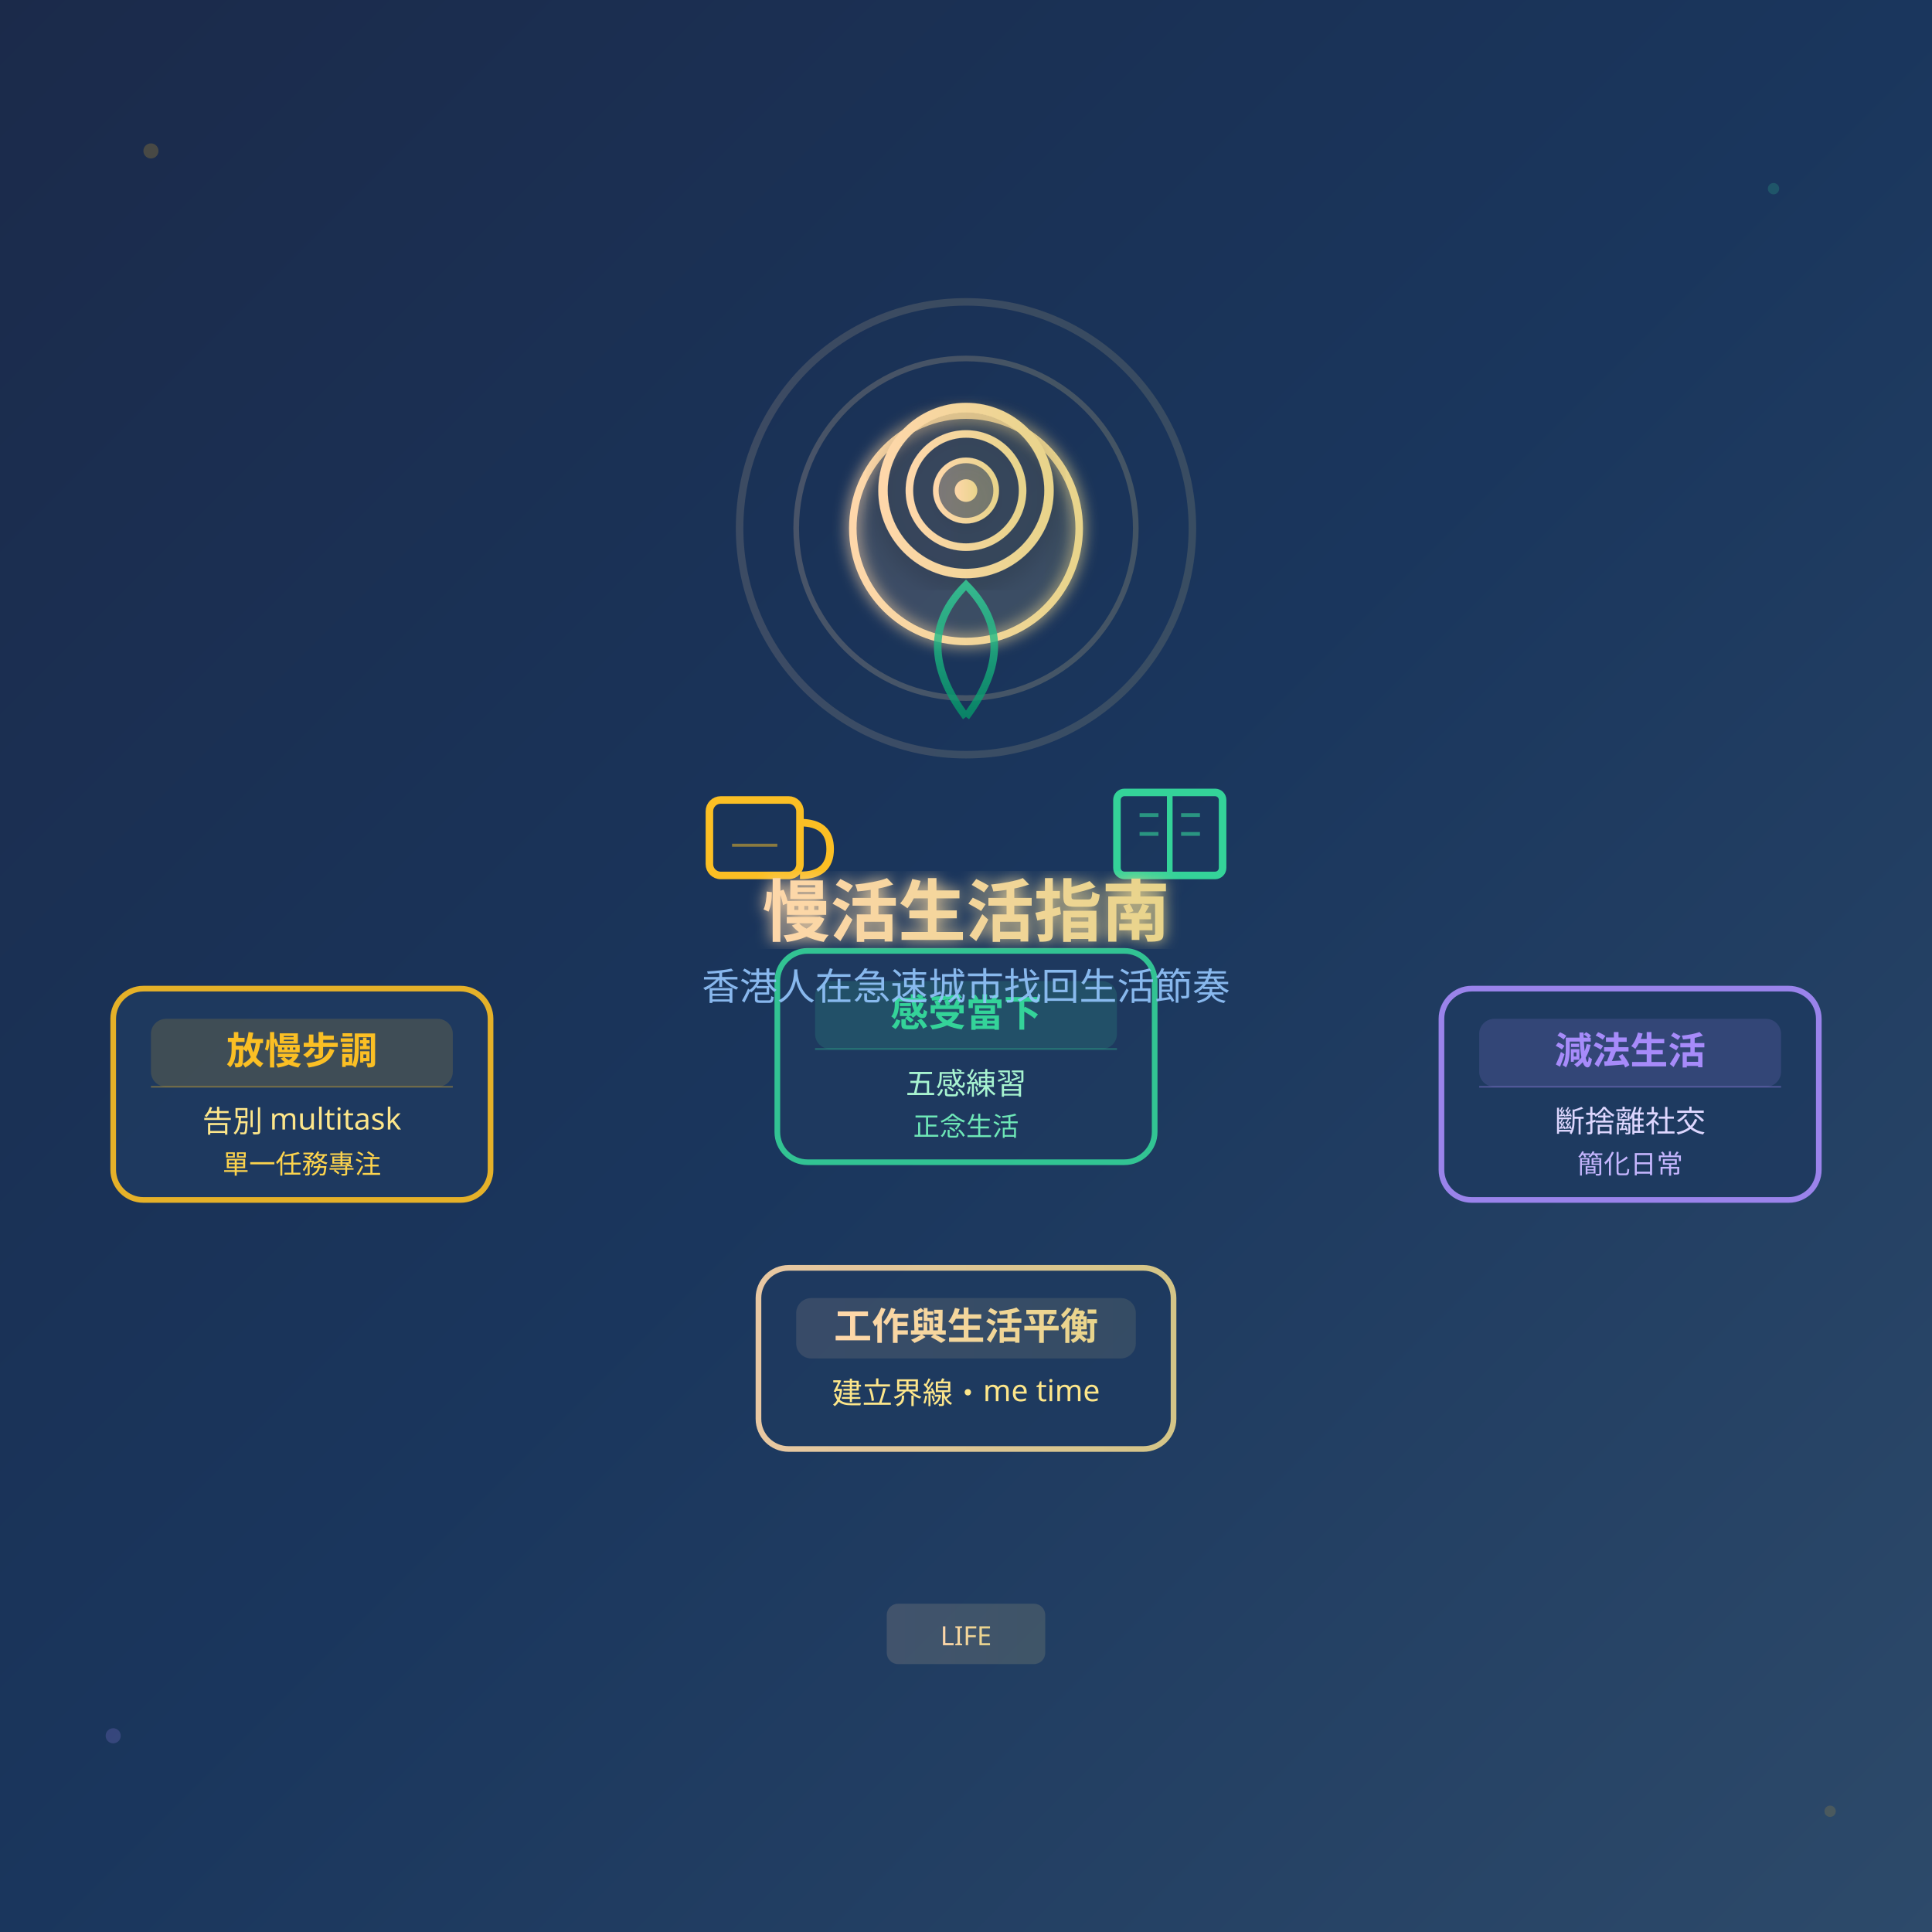
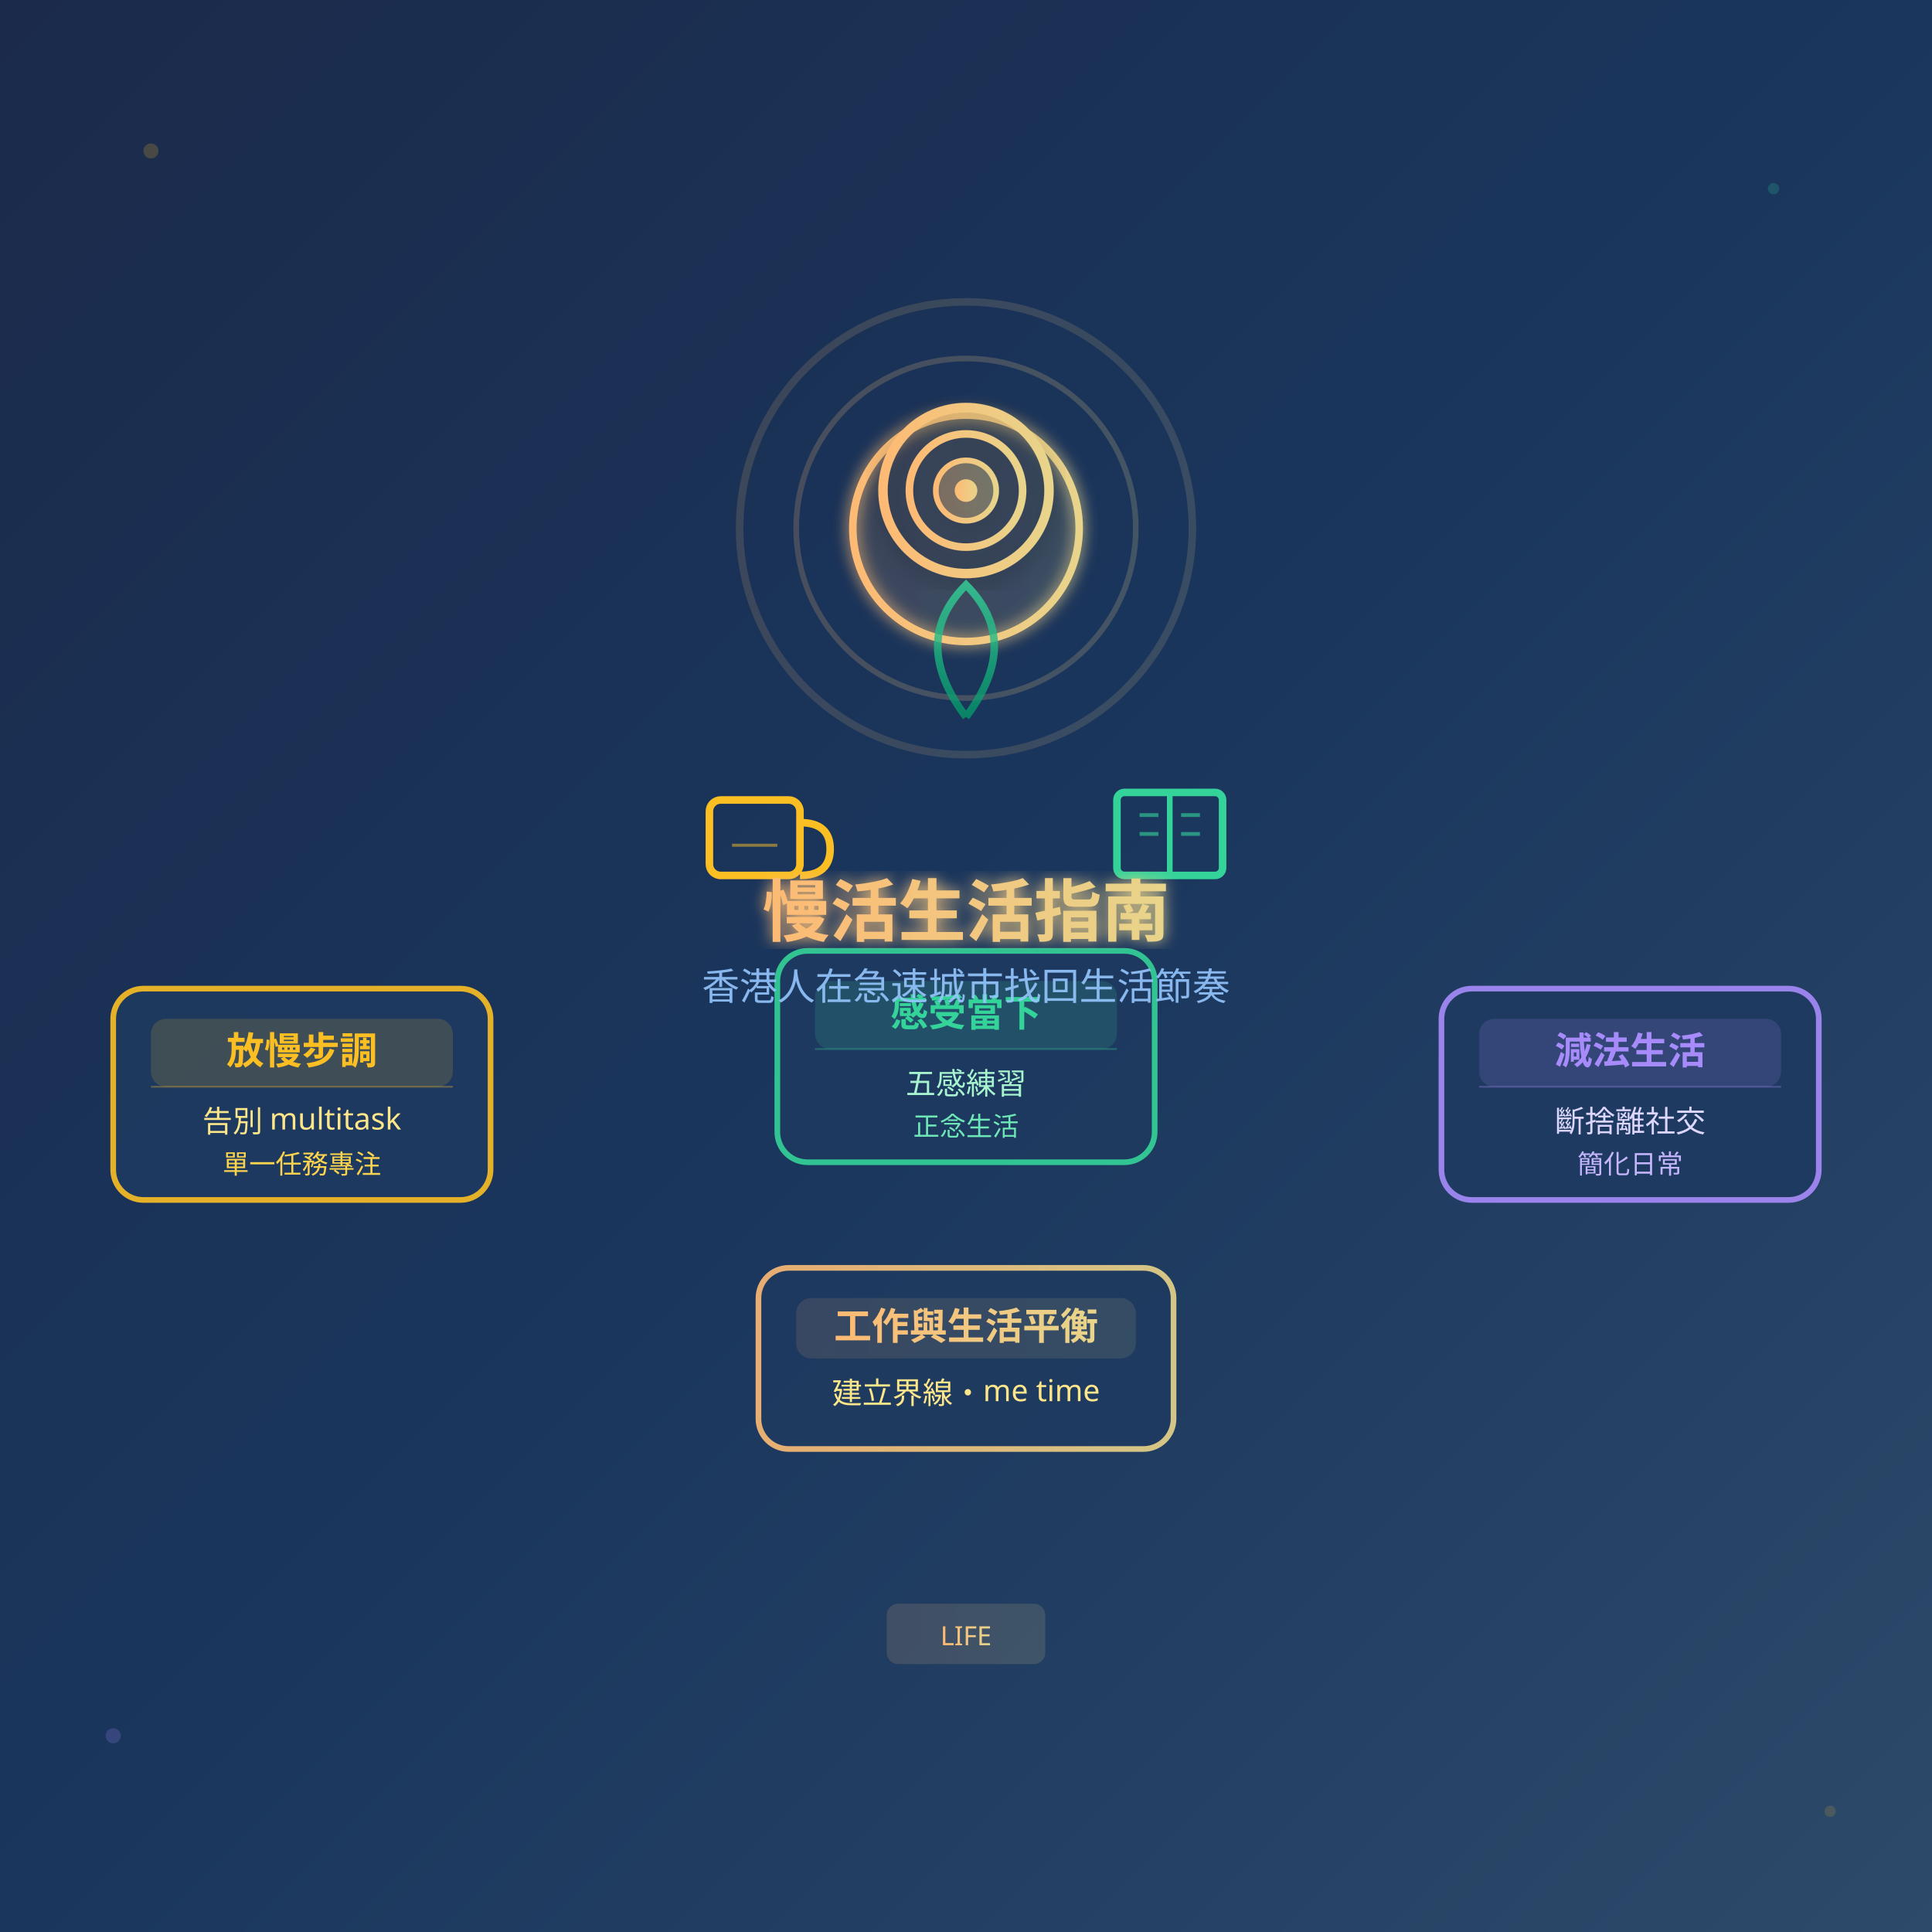
<svg xmlns="http://www.w3.org/2000/svg" viewBox="0 0 512 512" width="512" height="512">
  <defs>
    <linearGradient id="bg" x1="0" y1="0" x2="1" y2="1">
      <stop offset="0%" stop-color="#1B2A4A" />
      <stop offset="50%" stop-color="#1A365D" />
      <stop offset="100%" stop-color="#2D4A6A" />
    </linearGradient>
    <linearGradient id="gold" x1="0" y1="0" x2="1" y2="0">
-       <stop offset="0%" stop-color="#FED7AA" />
+       <stop offset="0%" stop-color="#FDBA74" />
      <stop offset="100%" stop-color="#E8D48B" />
    </linearGradient>
    <linearGradient id="green-grad" x1="0" y1="0" x2="0" y2="1">
      <stop offset="0%" stop-color="#34D399" />
      <stop offset="100%" stop-color="#059669" />
    </linearGradient>
    <linearGradient id="orange-grad" x1="0" y1="0" x2="0" y2="1">
      <stop offset="0%" stop-color="#FBBF24" />
      <stop offset="100%" stop-color="#D97706" />
    </linearGradient>
    <linearGradient id="purple-grad" x1="0" y1="0" x2="0" y2="1">
      <stop offset="0%" stop-color="#A78BFA" />
      <stop offset="100%" stop-color="#7C3AED" />
    </linearGradient>
    <filter id="shadow">
      <feDropShadow dx="0" dy="2" stdDeviation="3" flood-color="#000" flood-opacity="0.3" />
    </filter>
    <filter id="glow">
      <feGaussianBlur stdDeviation="2" result="blur" />
      <feMerge>
        <feMergeNode in="blur" />
        <feMergeNode in="SourceGraphic" />
      </feMerge>
    </filter>
  </defs>
  <rect width="512" height="512" fill="url(#bg)" />
  <circle cx="256" cy="140" r="60" fill="none" stroke="url(#gold)" stroke-width="2" opacity="0.15" />
  <circle cx="256" cy="140" r="45" fill="none" stroke="url(#gold)" stroke-width="1.5" opacity="0.2" />
  <circle cx="256" cy="140" r="30" fill="url(#gold)" fill-opacity="0.08" stroke="url(#gold)" stroke-width="2" filter="url(#glow)" />
  <g transform="translate(256, 130)" filter="url(#shadow)">
    <circle cx="0" cy="0" r="22" fill="none" stroke="url(#gold)" stroke-width="2.5" />
    <circle cx="0" cy="0" r="15" fill="none" stroke="url(#gold)" stroke-width="2" />
    <circle cx="0" cy="0" r="8" fill="url(#gold)" fill-opacity="0.3" stroke="url(#gold)" stroke-width="1.5" />
    <circle cx="0" cy="0" r="3" fill="url(#gold)" />
  </g>
  <g transform="translate(200, 220)">
    <rect x="-12" y="-8" width="24" height="20" rx="3" fill="none" stroke="#FBBF24" stroke-width="2" />
    <path d="M12-2 Q20-2 20 5 Q20 12 12 12" fill="none" stroke="#FBBF24" stroke-width="2" />
    <line x1="-6" y1="4" x2="6" y2="4" stroke="#FBBF24" stroke-width="0.8" opacity="0.5" />
  </g>
  <g transform="translate(310, 220)">
    <rect x="-14" y="-10" width="28" height="22" rx="2" fill="none" stroke="#34D399" stroke-width="2" />
    <line x1="0" y1="-10" x2="0" y2="12" stroke="#34D399" stroke-width="1.5" />
    <line x1="-8" y1="-4" x2="-3" y2="-4" stroke="#34D399" stroke-width="1" opacity="0.6" />
    <line x1="-8" y1="1" x2="-3" y2="1" stroke="#34D399" stroke-width="1" opacity="0.6" />
    <line x1="3" y1="-4" x2="8" y2="-4" stroke="#34D399" stroke-width="1" opacity="0.6" />
    <line x1="3" y1="1" x2="8" y2="1" stroke="#34D399" stroke-width="1" opacity="0.6" />
  </g>
  <g transform="translate(256, 190)">
    <path d="M0 0 Q-15 -20 0 -35 Q15 -20 0 0" fill="none" stroke="url(#green-grad)" stroke-width="2" opacity="0.8" />
    <line x1="0" y1="0" x2="0" y2="8" stroke="url(#green-grad)" stroke-width="1.5" opacity="0.6" />
  </g>
  <g transform="translate(80, 290)">
    <rect x="-50" y="-28" width="100" height="56" rx="8" fill="#1E3A5F" stroke="#FBBF24" stroke-width="1.5" opacity="0.9" />
    <rect x="-40" y="-20" width="80" height="18" rx="4" fill="#FBBF24" opacity="0.15" />
    <text x="0" y="-8" text-anchor="middle" fill="#FBBF24" font-size="10" font-family="sans-serif" font-weight="bold">放慢步調</text>
    <line x1="-40" y1="-2" x2="40" y2="-2" stroke="#FBBF24" stroke-width="0.5" opacity="0.3" />
    <text x="0" y="10" text-anchor="middle" fill="#FDE68A" font-size="8" font-family="sans-serif">告別 multitask</text>
    <text x="0" y="21" text-anchor="middle" fill="#FCD34D" font-size="7" font-family="sans-serif">單一任務專注</text>
  </g>
  <g transform="translate(256, 280)">
    <rect x="-50" y="-28" width="100" height="56" rx="8" fill="#1E3A5F" stroke="#34D399" stroke-width="1.5" opacity="0.9" />
    <rect x="-40" y="-20" width="80" height="18" rx="4" fill="#34D399" opacity="0.15" />
    <text x="0" y="-8" text-anchor="middle" fill="#34D399" font-size="10" font-family="sans-serif" font-weight="bold">感受當下</text>
    <line x1="-40" y1="-2" x2="40" y2="-2" stroke="#34D399" stroke-width="0.5" opacity="0.3" />
    <text x="0" y="10" text-anchor="middle" fill="#A7F3D0" font-size="8" font-family="sans-serif">五感練習</text>
    <text x="0" y="21" text-anchor="middle" fill="#6EE7B7" font-size="7" font-family="sans-serif">正念生活</text>
  </g>
  <g transform="translate(432, 290)">
    <rect x="-50" y="-28" width="100" height="56" rx="8" fill="#1E3A5F" stroke="#A78BFA" stroke-width="1.5" opacity="0.9" />
    <rect x="-40" y="-20" width="80" height="18" rx="4" fill="#A78BFA" opacity="0.15" />
    <text x="0" y="-8" text-anchor="middle" fill="#A78BFA" font-size="10" font-family="sans-serif" font-weight="bold">減法生活</text>
    <line x1="-40" y1="-2" x2="40" y2="-2" stroke="#A78BFA" stroke-width="0.5" opacity="0.3" />
    <text x="0" y="10" text-anchor="middle" fill="#DDD6FE" font-size="8" font-family="sans-serif">斷捨離社交</text>
    <text x="0" y="21" text-anchor="middle" fill="#C4B5FD" font-size="7" font-family="sans-serif">簡化日常</text>
  </g>
  <g transform="translate(256, 360)">
    <rect x="-55" y="-24" width="110" height="48" rx="8" fill="#1E3A5F" stroke="url(#gold)" stroke-width="1.5" opacity="0.9" />
    <rect x="-45" y="-16" width="90" height="16" rx="4" fill="url(#gold)" opacity="0.12" />
    <text x="0" y="-5" text-anchor="middle" fill="url(#gold)" font-size="10" font-family="sans-serif" font-weight="bold">工作與生活平衡</text>
    <text x="0" y="12" text-anchor="middle" fill="#FDE68A" font-size="8" font-family="sans-serif">建立界線・me time</text>
  </g>
  <text x="256" y="248" text-anchor="middle" fill="url(#gold)" font-size="18" font-family="sans-serif" font-weight="bold" filter="url(#glow)">
    慢活生活指南
  </text>
  <text x="256" y="265" text-anchor="middle" fill="#93C5FD" font-size="10" font-family="sans-serif" opacity="0.9">
    香港人在急速城市找回生活節奏
  </text>
  <circle cx="40" cy="40" r="2" fill="#FBBF24" opacity="0.2" />
  <circle cx="470" cy="50" r="1.5" fill="#34D399" opacity="0.2" />
  <circle cx="30" cy="460" r="2" fill="#A78BFA" opacity="0.2" />
  <circle cx="485" cy="480" r="1.5" fill="#FBBF24" opacity="0.15" />
  <line x1="180" y1="420" x2="332" y2="420" stroke="url(#gold)" stroke-width="1.5" opacity="0.4" />
  <rect x="235" y="425" width="42" height="16" rx="3" fill="url(#gold)" opacity="0.15" />
  <text x="256" y="436" text-anchor="middle" fill="url(#gold)" font-size="7" font-family="sans-serif">LIFE</text>
</svg>
